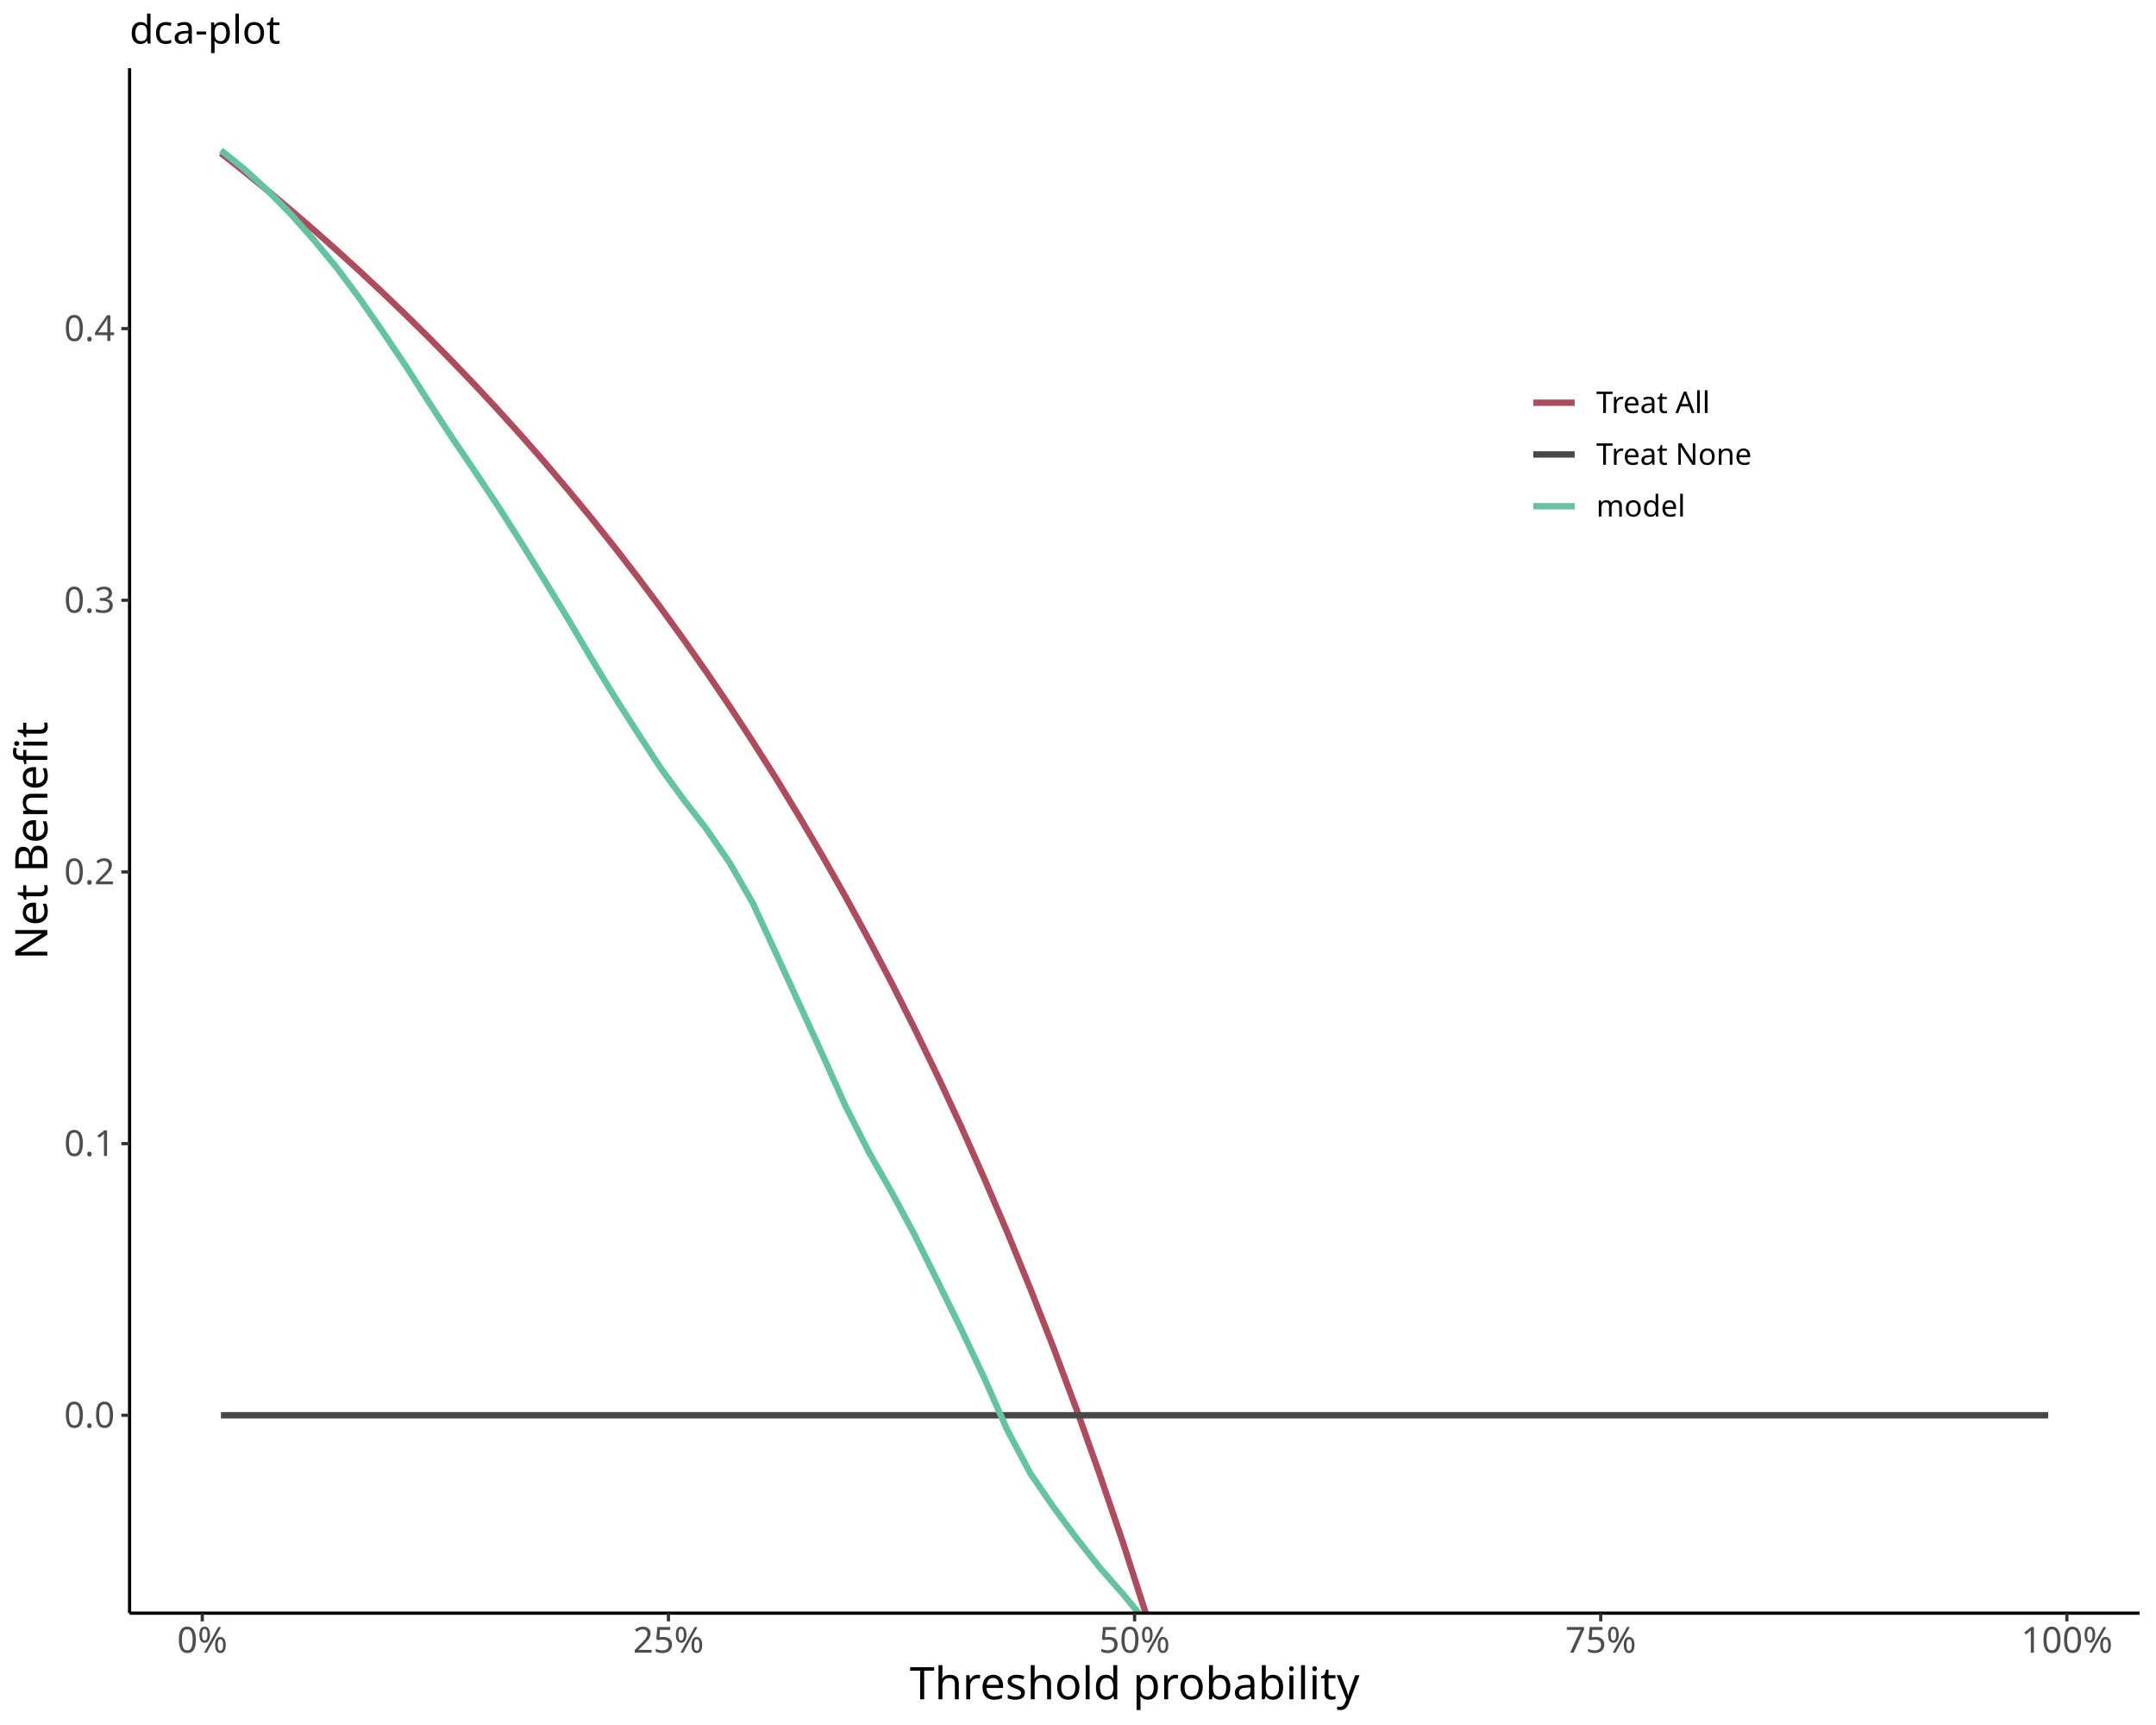
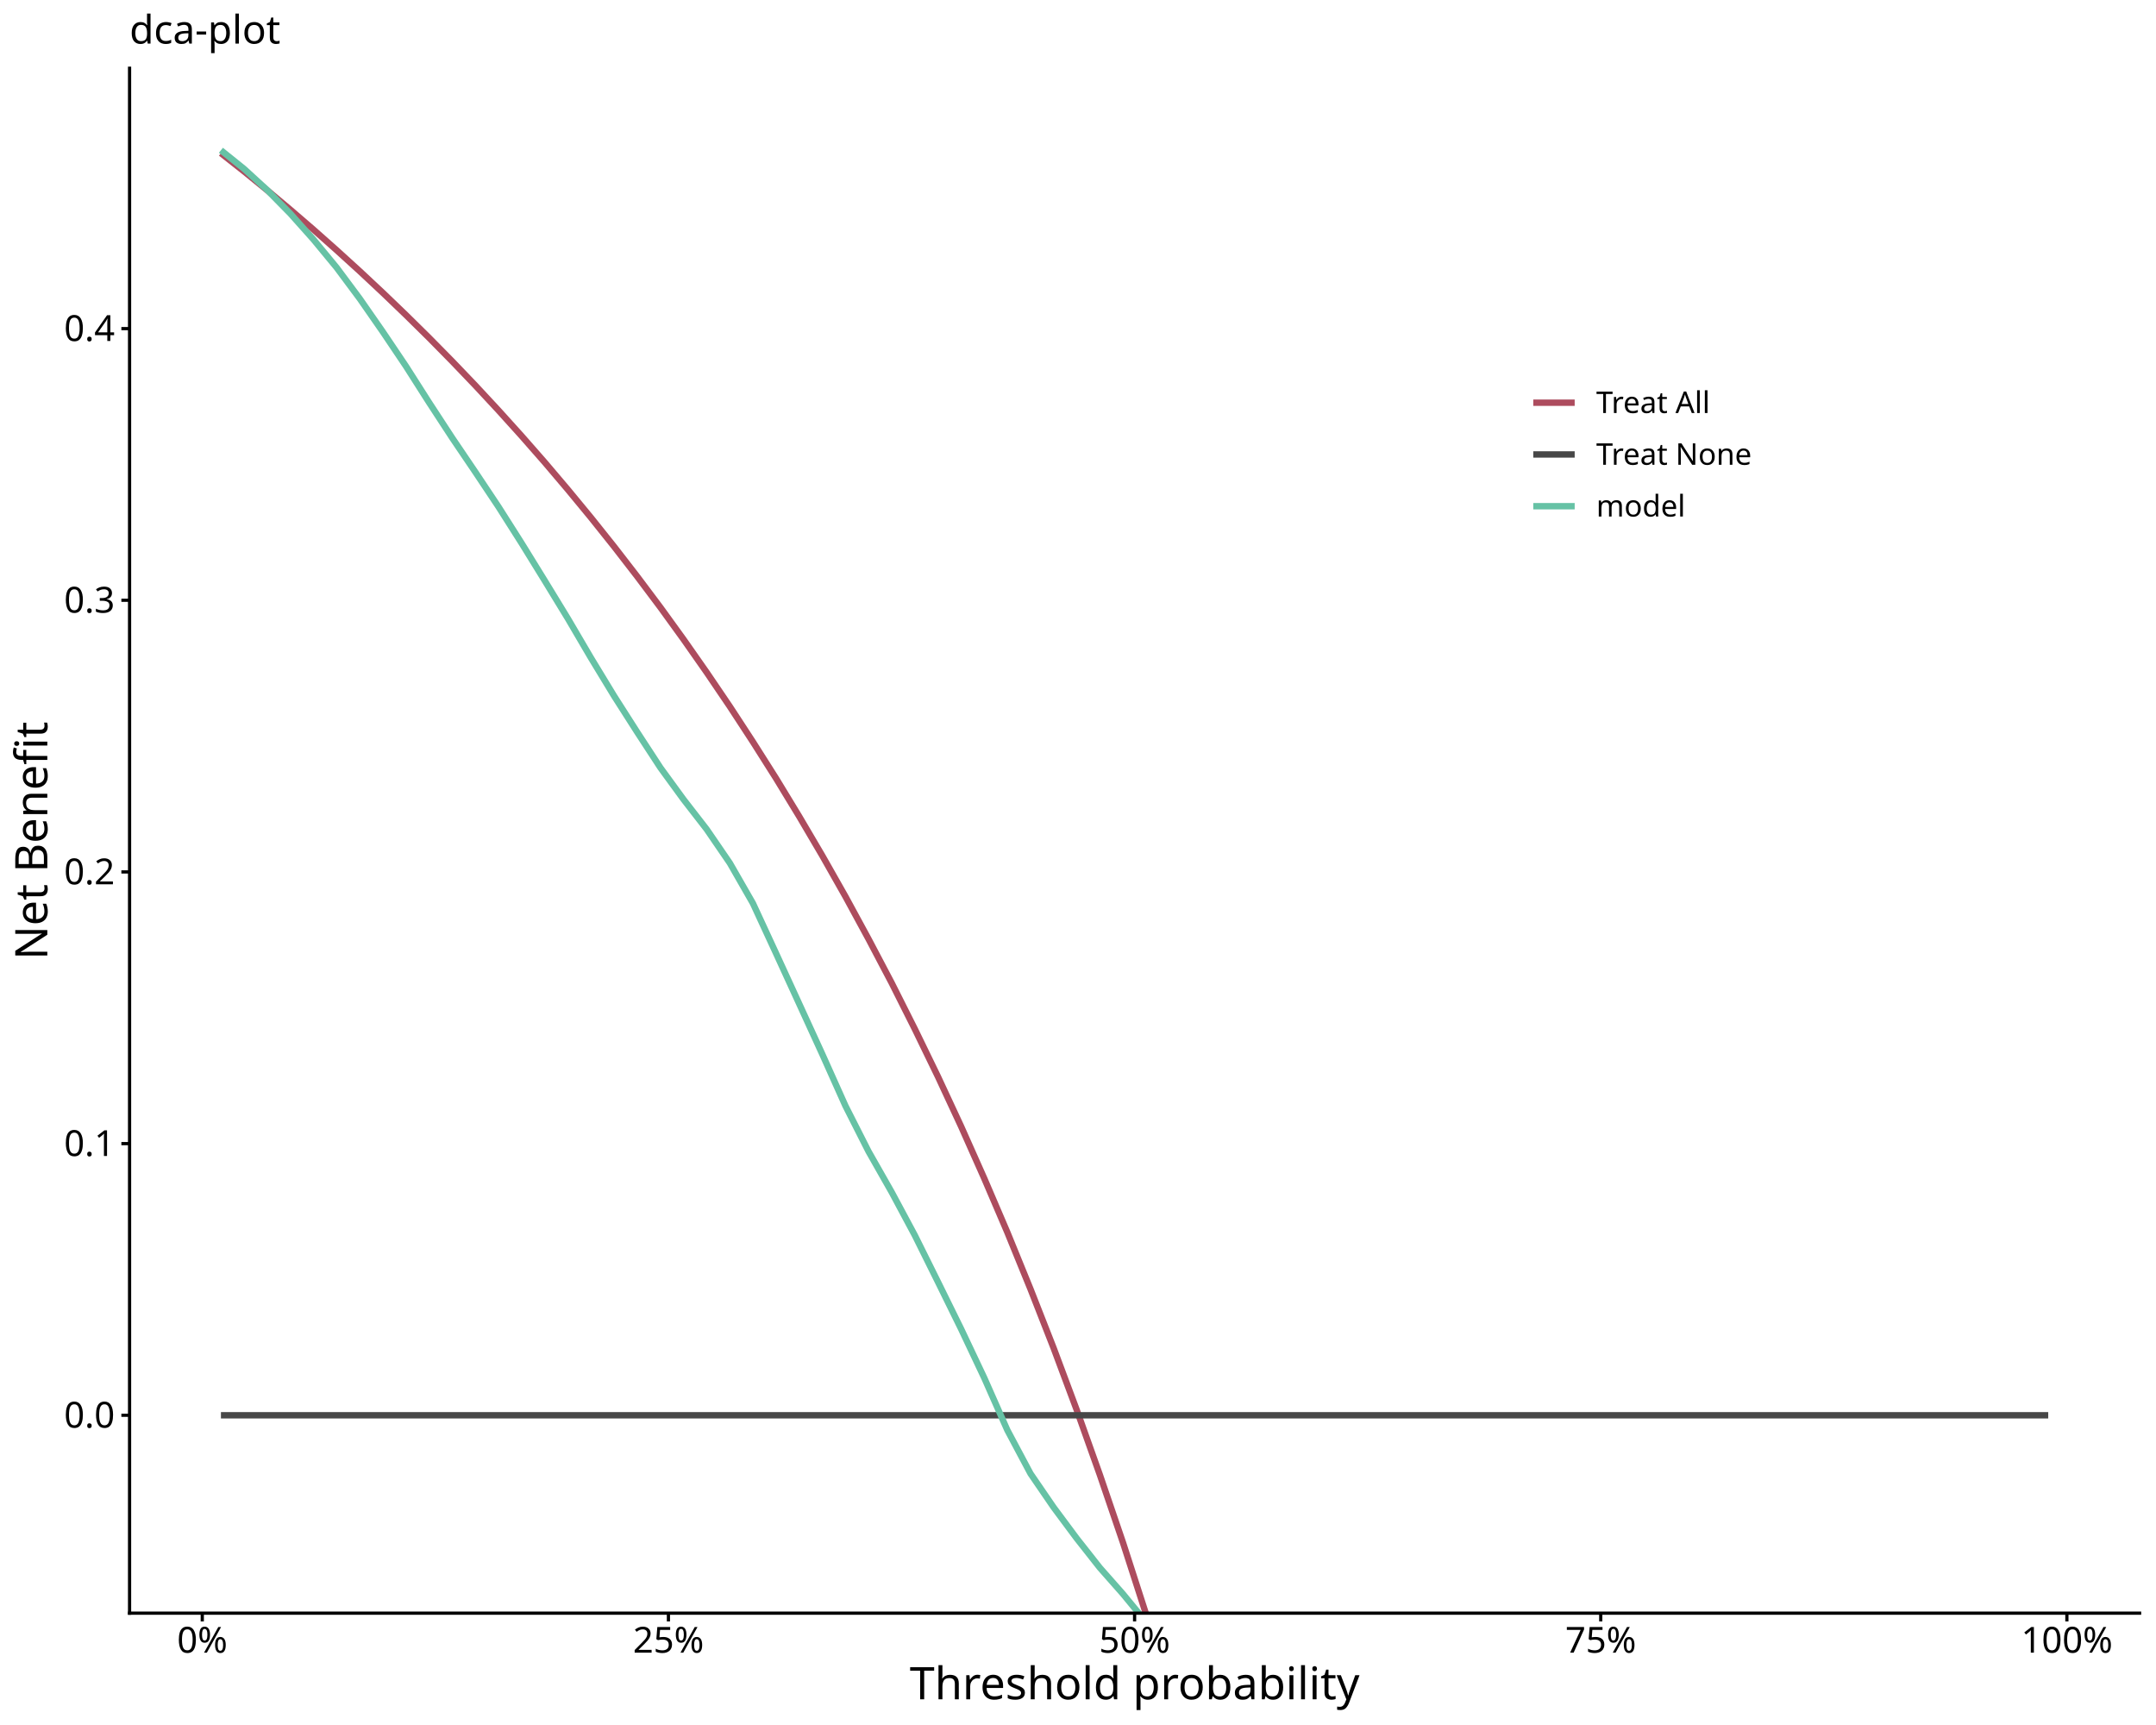
<svg xmlns="http://www.w3.org/2000/svg" class="svglite" data-engine-version="2.0" width="720.00pt" height="576.00pt" viewBox="0 0 720.00 576.00">
  <defs>
    <style type="text/css">
    .svglite line, .svglite polyline, .svglite polygon, .svglite path, .svglite rect, .svglite circle {
      fill: none;
      stroke: #000000;
      stroke-linecap: round;
      stroke-linejoin: round;
      stroke-miterlimit: 10.00;
    }
  </style>
  </defs>
  <rect width="100%" height="100%" style="stroke: none; fill: #FFFFFF;" />
  <defs>
    <clipPath id="cpMC4wMHw3MjAuMDB8MC4wMHw1NzYuMDA=">
      <rect x="0.00" y="0.00" width="720.00" height="576.00" />
    </clipPath>
  </defs>
  <g clip-path="url(#cpMC4wMHw3MjAuMDB8MC4wMHw1NzYuMDA=)">
    <rect x="-0" y="0.00" width="720.00" height="576.00" style="stroke-width: 1.07; stroke: #FFFFFF; fill: #FFFFFF;" />
  </g>
  <defs>
    <clipPath id="cpNDMuMjd8NzE0LjUyfDIyLjc4fDUzOC42Ng==">
      <rect x="43.27" y="22.78" width="671.25" height="515.88" />
    </clipPath>
  </defs>
  <g clip-path="url(#cpNDMuMjd8NzE0LjUyfDIyLjc4fDUzOC42Ng==)">
    <rect x="43.27" y="22.78" width="671.25" height="515.88" style="stroke-width: 1.07; stroke: none; fill: #FFFFFF;" />
    <polyline points="73.78,51.15 81.51,57.25 89.23,63.53 96.95,70.01 104.68,76.67 112.40,83.52 120.13,90.55 127.85,97.77 135.58,105.20 143.30,112.81 151.03,120.66 158.75,128.72 166.47,137.03 174.20,145.59 181.92,154.39 189.65,163.50 197.37,172.86 205.10,182.54 212.82,192.52 220.55,202.82 228.27,213.49 235.99,224.51 243.72,235.90 251.44,247.72 259.17,259.92 266.89,272.61 274.62,285.75 282.34,299.37 290.06,313.57 297.79,328.25 305.51,343.61 313.24,359.53 320.96,376.12 328.69,393.48 336.41,411.50 344.14,430.45 351.86,450.14 359.58,470.81 367.31,492.50 375.03,515.13 382.76,539.08 390.48,564.11 398.21,590.53 405.93,618.46 413.66,647.75 421.38,678.83 429.10,711.86 436.83,746.59 444.55,784.00 452.28,823.26 460.00,865.62 467.73,910.70 475.45,958.78 483.17,1011.23 490.90,1066.58 498.62,1127.72 506.35,1192.76 514.07,1263.82 521.80,1342.33 529.52,1426.14 537.25,1521.91 544.97,1623.43 552.69,1739.58 560.42,1868.34 568.14,2009.84 575.87,2179.69 583.59,2356.76 591.32,2582.71 599.04,2816.34 606.77,3100.99 614.49,3438.71 614.96,3456.00 " style="stroke-width: 2.13; stroke: #AD4C5E; stroke-linecap: butt;" />
    <polyline points="73.78,472.58 81.51,472.58 89.23,472.58 96.95,472.58 104.68,472.58 112.40,472.58 120.13,472.58 127.85,472.58 135.58,472.58 143.30,472.58 151.03,472.58 158.75,472.58 166.47,472.58 174.20,472.58 181.92,472.58 189.65,472.58 197.37,472.58 205.10,472.58 212.82,472.58 220.55,472.58 228.27,472.58 235.99,472.58 243.72,472.58 251.44,472.58 259.17,472.58 266.89,472.58 274.62,472.58 282.34,472.58 290.06,472.58 297.79,472.58 305.51,472.58 313.24,472.58 320.96,472.58 328.69,472.58 336.41,472.58 344.14,472.58 351.86,472.58 359.58,472.58 367.31,472.58 375.03,472.58 382.76,472.58 390.48,472.58 398.21,472.58 405.93,472.58 413.66,472.58 421.38,472.58 429.10,472.58 436.83,472.58 444.55,472.58 452.28,472.58 460.00,472.58 467.73,472.58 475.45,472.58 483.17,472.58 490.90,472.58 498.62,472.58 506.35,472.58 514.07,472.58 521.80,472.58 529.52,472.58 537.25,472.58 544.97,472.58 552.69,472.58 560.42,472.58 568.14,472.58 575.87,472.58 583.59,472.58 591.32,472.58 599.04,472.58 606.77,472.58 614.49,472.58 622.21,472.58 629.94,472.58 637.66,472.58 645.39,472.58 653.11,472.58 660.84,472.58 668.56,472.58 676.28,472.58 684.01,472.58 " style="stroke-width: 2.13; stroke: #474747; stroke-linecap: butt;" />
    <polyline points="73.78,50.17 81.51,56.39 89.23,63.46 96.95,71.31 104.68,79.97 112.40,89.32 120.13,99.71 127.85,110.81 135.58,122.30 143.30,134.41 151.03,146.24 158.75,157.64 166.47,169.22 174.20,181.39 181.92,193.90 189.65,206.56 197.37,219.71 205.10,232.43 212.82,244.51 220.55,256.35 228.27,266.94 235.99,276.90 243.72,288.18 251.44,301.64 259.17,318.35 266.89,335.17 274.62,352.04 282.34,369.27 290.06,384.50 297.79,398.10 305.51,412.50 313.24,428.07 320.96,443.75 328.69,460.09 336.41,477.55 344.14,492.06 351.86,503.32 359.58,513.70 367.31,523.51 375.03,532.26 382.76,541.66 390.48,551.16 398.21,562.59 405.93,572.93 413.66,579.90 421.38,586.50 429.10,593.97 436.83,601.51 444.55,609.94 452.28,619.36 460.00,628.03 467.73,636.80 475.45,645.45 483.17,650.27 490.90,650.66 498.62,653.30 506.35,657.92 514.07,664.23 521.80,673.64 529.52,684.81 537.25,698.06 544.97,715.56 552.69,734.02 560.42,753.62 568.14,773.88 575.87,787.99 583.59,798.90 591.32,807.78 599.04,809.53 606.77,809.07 614.49,813.82 622.21,819.13 629.94,832.48 637.66,866.41 645.39,891.63 653.11,889.16 660.84,876.62 668.56,847.55 676.28,801.87 684.01,741.51 " style="stroke-width: 2.13; stroke: #66C2A5; stroke-linecap: butt;" />
  </g>
  <g clip-path="url(#cpMC4wMHw3MjAuMDB8MC4wMHw1NzYuMDA=)">
-     <polyline points="43.27,538.66 43.27,22.78 " style="stroke-width: 1.07; stroke-linecap: butt;" />
-     <text x="38.34" y="476.71" text-anchor="end" style="font-size: 12.00px; fill: #4D4D4D; font-family: sans;" textLength="16.68px" lengthAdjust="spacingAndGlyphs">0.0</text>
-     <text x="38.34" y="386.00" text-anchor="end" style="font-size: 12.00px; fill: #4D4D4D; font-family: sans;" textLength="16.68px" lengthAdjust="spacingAndGlyphs">0.1</text>
-     <text x="38.34" y="295.28" text-anchor="end" style="font-size: 12.00px; fill: #4D4D4D; font-family: sans;" textLength="16.68px" lengthAdjust="spacingAndGlyphs">0.2</text>
-     <text x="38.34" y="204.57" text-anchor="end" style="font-size: 12.00px; fill: #4D4D4D; font-family: sans;" textLength="16.68px" lengthAdjust="spacingAndGlyphs">0.3</text>
-     <text x="38.34" y="113.86" text-anchor="end" style="font-size: 12.00px; fill: #4D4D4D; font-family: sans;" textLength="16.68px" lengthAdjust="spacingAndGlyphs">0.4</text>
-     <polyline points="40.53,472.58 43.27,472.58 " style="stroke-width: 1.07; stroke: #333333; stroke-linecap: butt;" />
-     <polyline points="40.53,381.87 43.27,381.87 " style="stroke-width: 1.07; stroke: #333333; stroke-linecap: butt;" />
-     <polyline points="40.53,291.15 43.27,291.15 " style="stroke-width: 1.07; stroke: #333333; stroke-linecap: butt;" />
-     <polyline points="40.53,200.44 43.27,200.44 " style="stroke-width: 1.07; stroke: #333333; stroke-linecap: butt;" />
-     <polyline points="40.53,109.73 43.27,109.73 " style="stroke-width: 1.07; stroke: #333333; stroke-linecap: butt;" />
-     <polyline points="43.27,538.66 714.52,538.66 " style="stroke-width: 1.07; stroke-linecap: butt;" />
-     <polyline points="67.55,541.40 67.55,538.66 " style="stroke-width: 1.07; stroke: #333333; stroke-linecap: butt;" />
-     <polyline points="223.22,541.40 223.22,538.66 " style="stroke-width: 1.07; stroke: #333333; stroke-linecap: butt;" />
-     <polyline points="378.90,541.40 378.90,538.66 " style="stroke-width: 1.07; stroke: #333333; stroke-linecap: butt;" />
-     <polyline points="534.57,541.40 534.57,538.66 " style="stroke-width: 1.07; stroke: #333333; stroke-linecap: butt;" />
-     <polyline points="690.24,541.40 690.24,538.66 " style="stroke-width: 1.07; stroke: #333333; stroke-linecap: butt;" />
-     <text x="67.55" y="551.85" text-anchor="middle" style="font-size: 12.00px; fill: #4D4D4D; font-family: sans;" textLength="17.34px" lengthAdjust="spacingAndGlyphs">0%</text>
-     <text x="223.22" y="551.85" text-anchor="middle" style="font-size: 12.00px; fill: #4D4D4D; font-family: sans;" textLength="24.02px" lengthAdjust="spacingAndGlyphs">25%</text>
-     <text x="378.90" y="551.85" text-anchor="middle" style="font-size: 12.00px; fill: #4D4D4D; font-family: sans;" textLength="24.02px" lengthAdjust="spacingAndGlyphs">50%</text>
-     <text x="534.57" y="551.85" text-anchor="middle" style="font-size: 12.00px; fill: #4D4D4D; font-family: sans;" textLength="24.02px" lengthAdjust="spacingAndGlyphs">75%</text>
-     <text x="690.24" y="551.85" text-anchor="middle" style="font-size: 12.00px; fill: #4D4D4D; font-family: sans;" textLength="30.69px" lengthAdjust="spacingAndGlyphs">100%</text>
+     <polyline points="43.27,538.66 43.27,22.78 " style="stroke-width: 1.07; stroke-linecap: square;" />
+     <text x="38.34" y="476.71" text-anchor="end" style="font-size: 12.00px; font-family: sans;" textLength="16.68px" lengthAdjust="spacingAndGlyphs">0.0</text>
+     <text x="38.34" y="386.00" text-anchor="end" style="font-size: 12.00px; font-family: sans;" textLength="16.68px" lengthAdjust="spacingAndGlyphs">0.1</text>
+     <text x="38.34" y="295.28" text-anchor="end" style="font-size: 12.00px; font-family: sans;" textLength="16.68px" lengthAdjust="spacingAndGlyphs">0.2</text>
+     <text x="38.34" y="204.57" text-anchor="end" style="font-size: 12.00px; font-family: sans;" textLength="16.68px" lengthAdjust="spacingAndGlyphs">0.3</text>
+     <text x="38.34" y="113.86" text-anchor="end" style="font-size: 12.00px; font-family: sans;" textLength="16.68px" lengthAdjust="spacingAndGlyphs">0.4</text>
+     <polyline points="40.53,472.58 43.27,472.58 " style="stroke-width: 1.07; stroke-linecap: butt;" />
+     <polyline points="40.53,381.87 43.27,381.87 " style="stroke-width: 1.07; stroke-linecap: butt;" />
+     <polyline points="40.53,291.15 43.27,291.15 " style="stroke-width: 1.07; stroke-linecap: butt;" />
+     <polyline points="40.53,200.44 43.27,200.44 " style="stroke-width: 1.07; stroke-linecap: butt;" />
+     <polyline points="40.53,109.73 43.27,109.73 " style="stroke-width: 1.07; stroke-linecap: butt;" />
+     <polyline points="43.27,538.66 714.52,538.66 " style="stroke-width: 1.07; stroke-linecap: square;" />
+     <polyline points="67.55,541.40 67.55,538.66 " style="stroke-width: 1.07; stroke-linecap: butt;" />
+     <polyline points="223.22,541.40 223.22,538.66 " style="stroke-width: 1.07; stroke-linecap: butt;" />
+     <polyline points="378.90,541.40 378.90,538.66 " style="stroke-width: 1.07; stroke-linecap: butt;" />
+     <polyline points="534.57,541.40 534.57,538.66 " style="stroke-width: 1.07; stroke-linecap: butt;" />
+     <polyline points="690.24,541.40 690.24,538.66 " style="stroke-width: 1.07; stroke-linecap: butt;" />
+     <text x="67.55" y="551.85" text-anchor="middle" style="font-size: 12.00px; font-family: sans;" textLength="17.34px" lengthAdjust="spacingAndGlyphs">0%</text>
+     <text x="223.22" y="551.85" text-anchor="middle" style="font-size: 12.00px; font-family: sans;" textLength="24.02px" lengthAdjust="spacingAndGlyphs">25%</text>
+     <text x="378.90" y="551.85" text-anchor="middle" style="font-size: 12.00px; font-family: sans;" textLength="24.02px" lengthAdjust="spacingAndGlyphs">50%</text>
+     <text x="534.57" y="551.85" text-anchor="middle" style="font-size: 12.00px; font-family: sans;" textLength="24.02px" lengthAdjust="spacingAndGlyphs">75%</text>
+     <text x="690.24" y="551.85" text-anchor="middle" style="font-size: 12.00px; font-family: sans;" textLength="30.69px" lengthAdjust="spacingAndGlyphs">100%</text>
    <text x="378.90" y="567.41" text-anchor="middle" style="font-size: 15.00px; font-family: sans;" textLength="139.25px" lengthAdjust="spacingAndGlyphs">Threshold probability</text>
    <text transform="translate(15.80,280.72) rotate(-90)" text-anchor="middle" style="font-size: 15.00px; font-family: sans;" textLength="74.21px" lengthAdjust="spacingAndGlyphs">Net Benefit</text>
    <rect x="510.31" y="125.83" width="17.28" height="17.28" style="stroke-width: 1.07; stroke: none; fill: #FFFFFF;" />
    <line x1="512.04" y1="134.47" x2="525.87" y2="134.47" style="stroke-width: 2.13; stroke: #AD4C5E; stroke-linecap: butt;" />
    <rect x="510.31" y="143.11" width="17.28" height="17.28" style="stroke-width: 1.07; stroke: none; fill: #FFFFFF;" />
    <line x1="512.04" y1="151.75" x2="525.87" y2="151.75" style="stroke-width: 2.13; stroke: #474747; stroke-linecap: butt;" />
    <rect x="510.31" y="160.39" width="17.28" height="17.28" style="stroke-width: 1.07; stroke: none; fill: #FFFFFF;" />
    <line x1="512.04" y1="169.03" x2="525.87" y2="169.03" style="stroke-width: 2.13; stroke: #66C2A5; stroke-linecap: butt;" />
    <text x="533.07" y="137.91" style="font-size: 10.00px; font-family: sans;" textLength="37.23px" lengthAdjust="spacingAndGlyphs">Treat All</text>
    <text x="533.07" y="155.19" style="font-size: 10.00px; font-family: sans;" textLength="50.03px" lengthAdjust="spacingAndGlyphs">Treat None</text>
    <text x="533.07" y="172.47" style="font-size: 10.00px; font-family: sans;" textLength="27.24px" lengthAdjust="spacingAndGlyphs">model</text>
    <text x="43.27" y="14.56" style="font-size: 13.20px; font-family: sans;" textLength="46.97px" lengthAdjust="spacingAndGlyphs">dca-plot</text>
  </g>
</svg>
